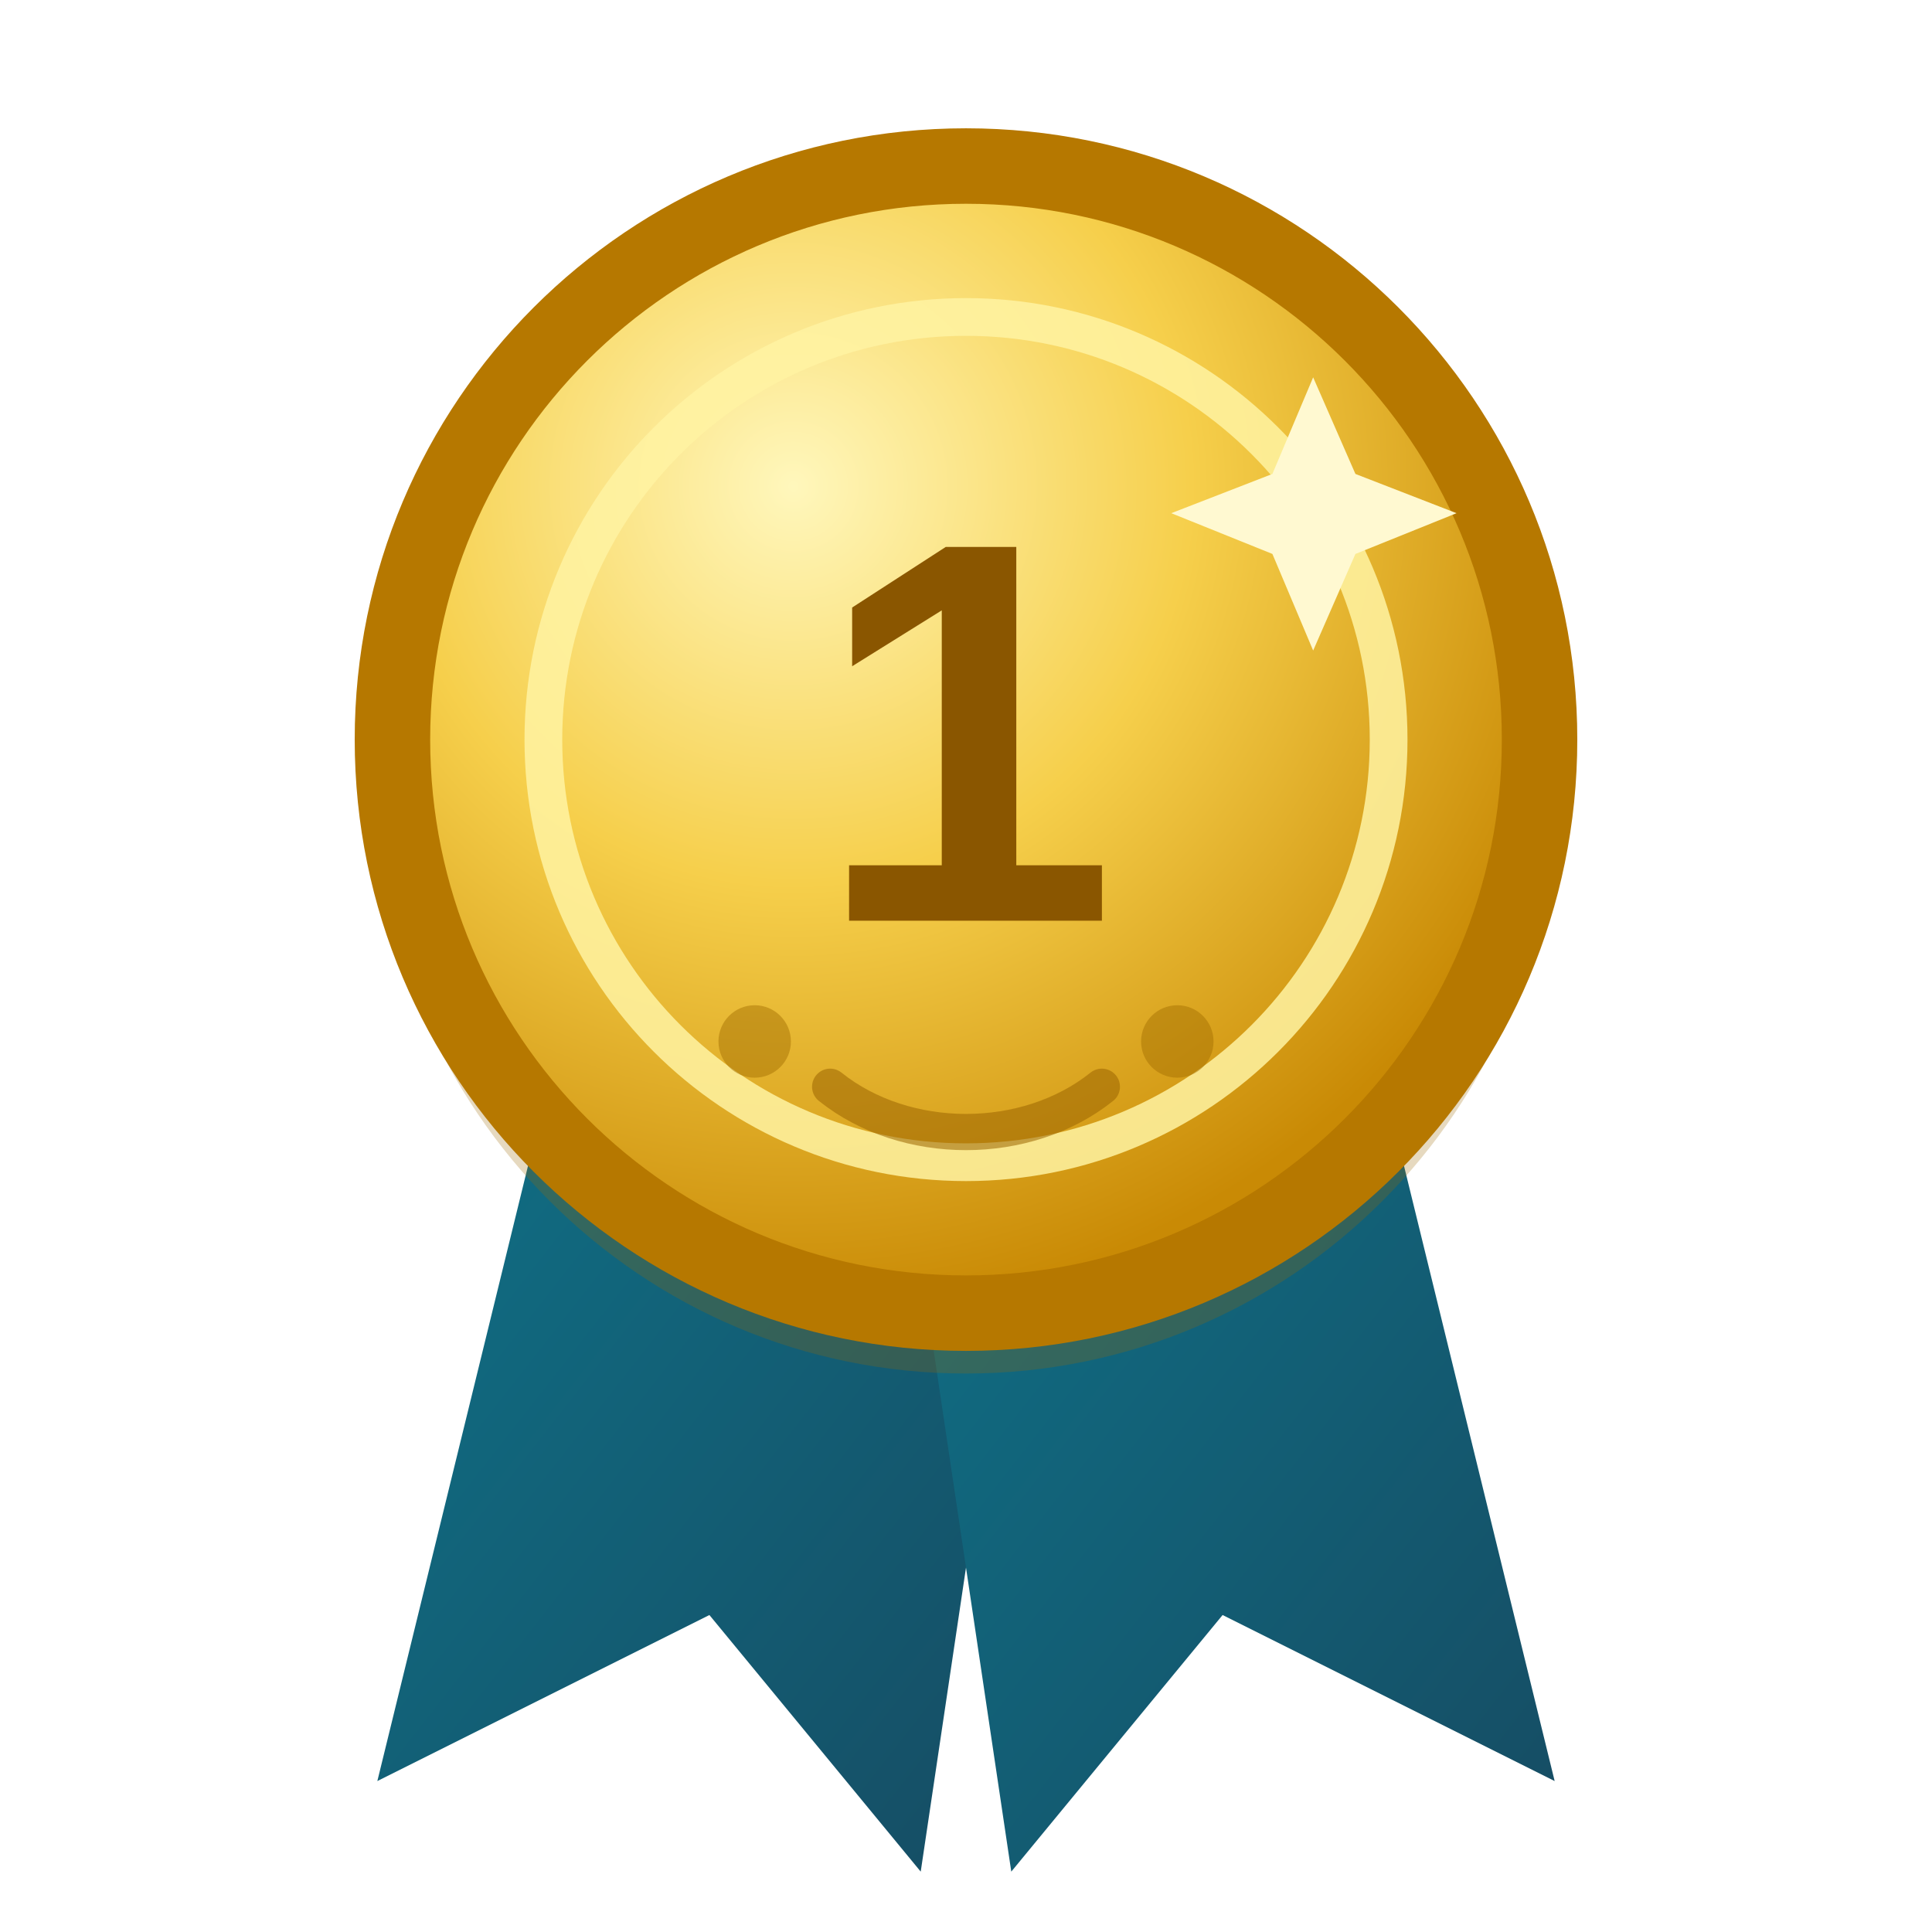
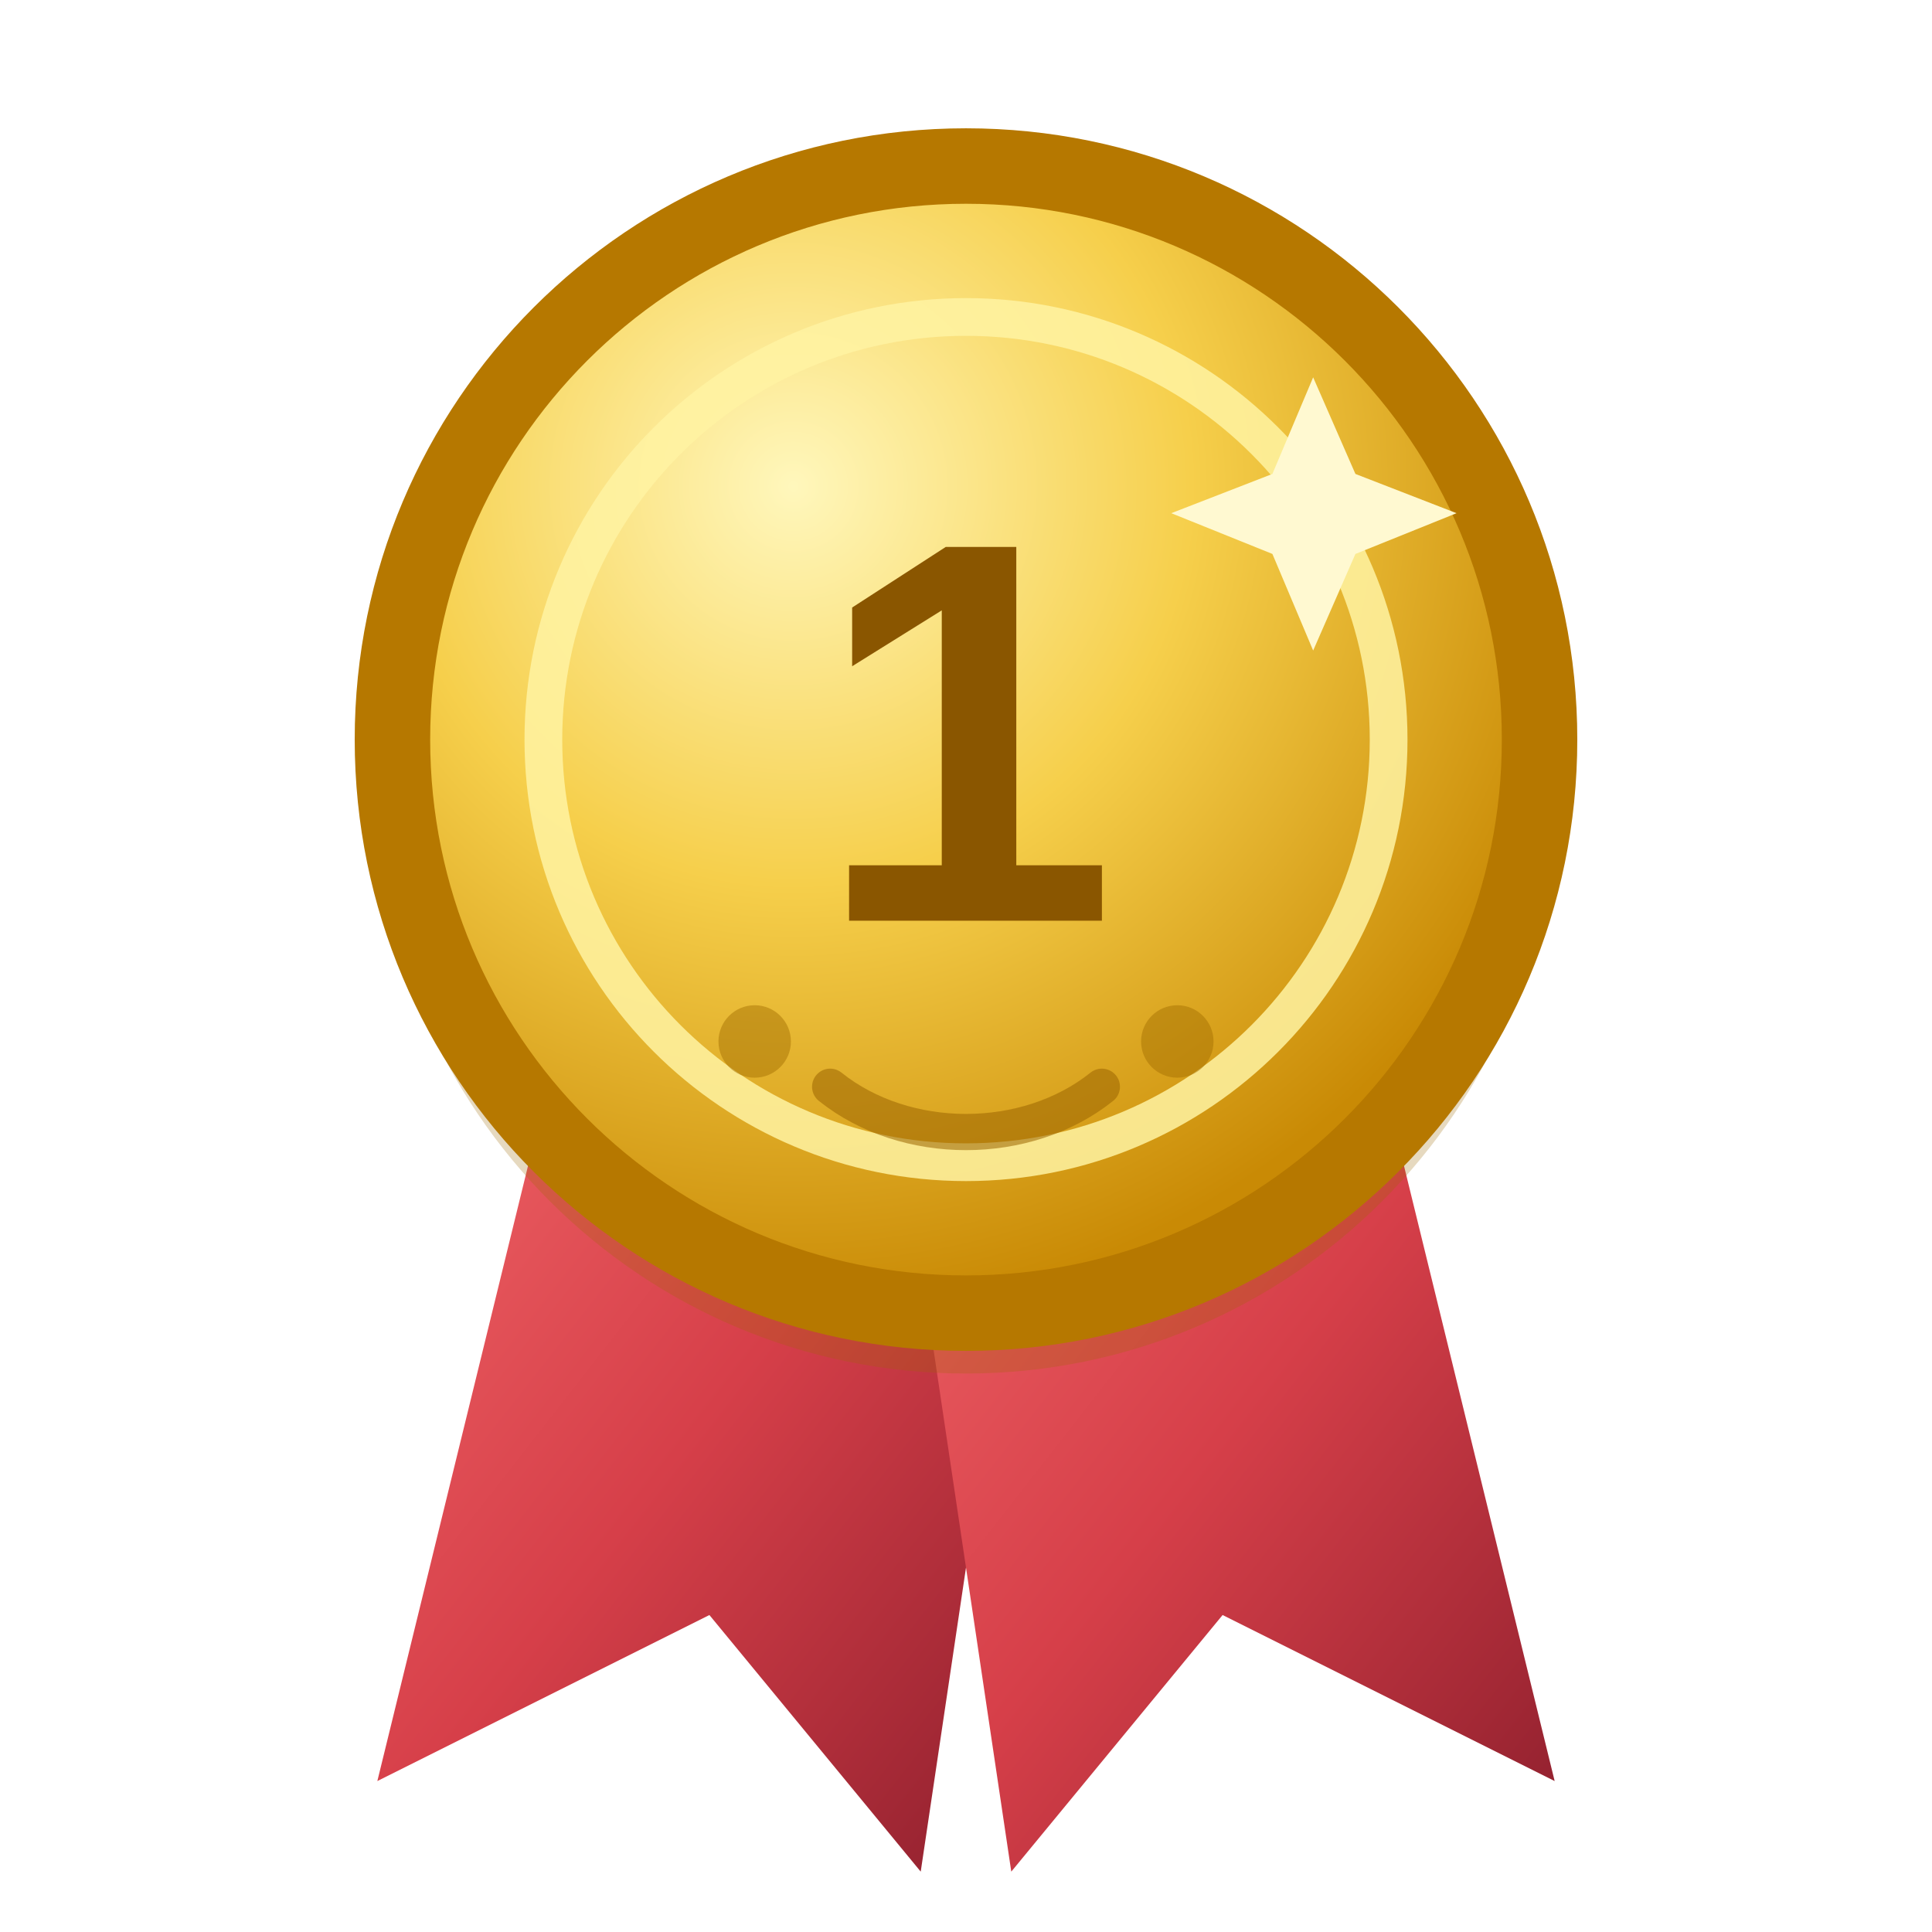
<svg xmlns="http://www.w3.org/2000/svg" viewBox="0 0 128 128" role="img" aria-labelledby="title">
  <defs>
    <linearGradient id="ribbon" x1="0" y1="0" x2="1" y2="1">
-       <stop stop-color="#0f7187" />
-       <stop offset="1" stop-color="#164c63" />
+       <stop stop-color="#f06567" />
+       <stop offset=".48" stop-color="#d63f49" />
+       <stop offset="1" stop-color="#8e1f2d" />
    </linearGradient>
    <radialGradient id="metal" cx="35%" cy="28%" r="72%">
      <stop stop-color="#fff7bc" />
      <stop offset=".48" stop-color="#f6cf4b" />
      <stop offset="1" stop-color="#c98a05" />
    </radialGradient>
  </defs>
  <path d="M37 69 25 118l22-11 14 17 7-47Z" fill="url(#ribbon)" />
  <path d="m91 69 12 49-22-11-14 17-7-47Z" fill="url(#ribbon)" />
  <circle cx="64" cy="52" r="39" fill="#9a6700" opacity=".25" />
  <circle cx="64" cy="49" r="38" fill="url(#metal)" stroke="#b67800" stroke-width="5" />
  <circle cx="64" cy="49" r="28" fill="none" stroke="#fff3a2" stroke-width="2.5" opacity=".85" />
  <path d="m87 25 2.8 6.4 6.7 2.6-6.7 2.7-2.8 6.4-2.7-6.4-6.7-2.7 6.7-2.6Z" fill="#fff9d1" />
  <text x="64" y="61" text-anchor="middle" font-family="Arial, sans-serif" font-size="36" font-weight="900" fill="#8a5600">1</text>
  <circle cx="50" cy="69" r="2.4" fill="#a46e00" opacity=".48" />
  <circle cx="78" cy="69" r="2.4" fill="#a46e00" opacity=".48" />
  <path d="M55 72c5 4 13 4 18 0" fill="none" stroke="#9b6500" stroke-width="2.4" stroke-linecap="round" opacity=".55" />
</svg>
